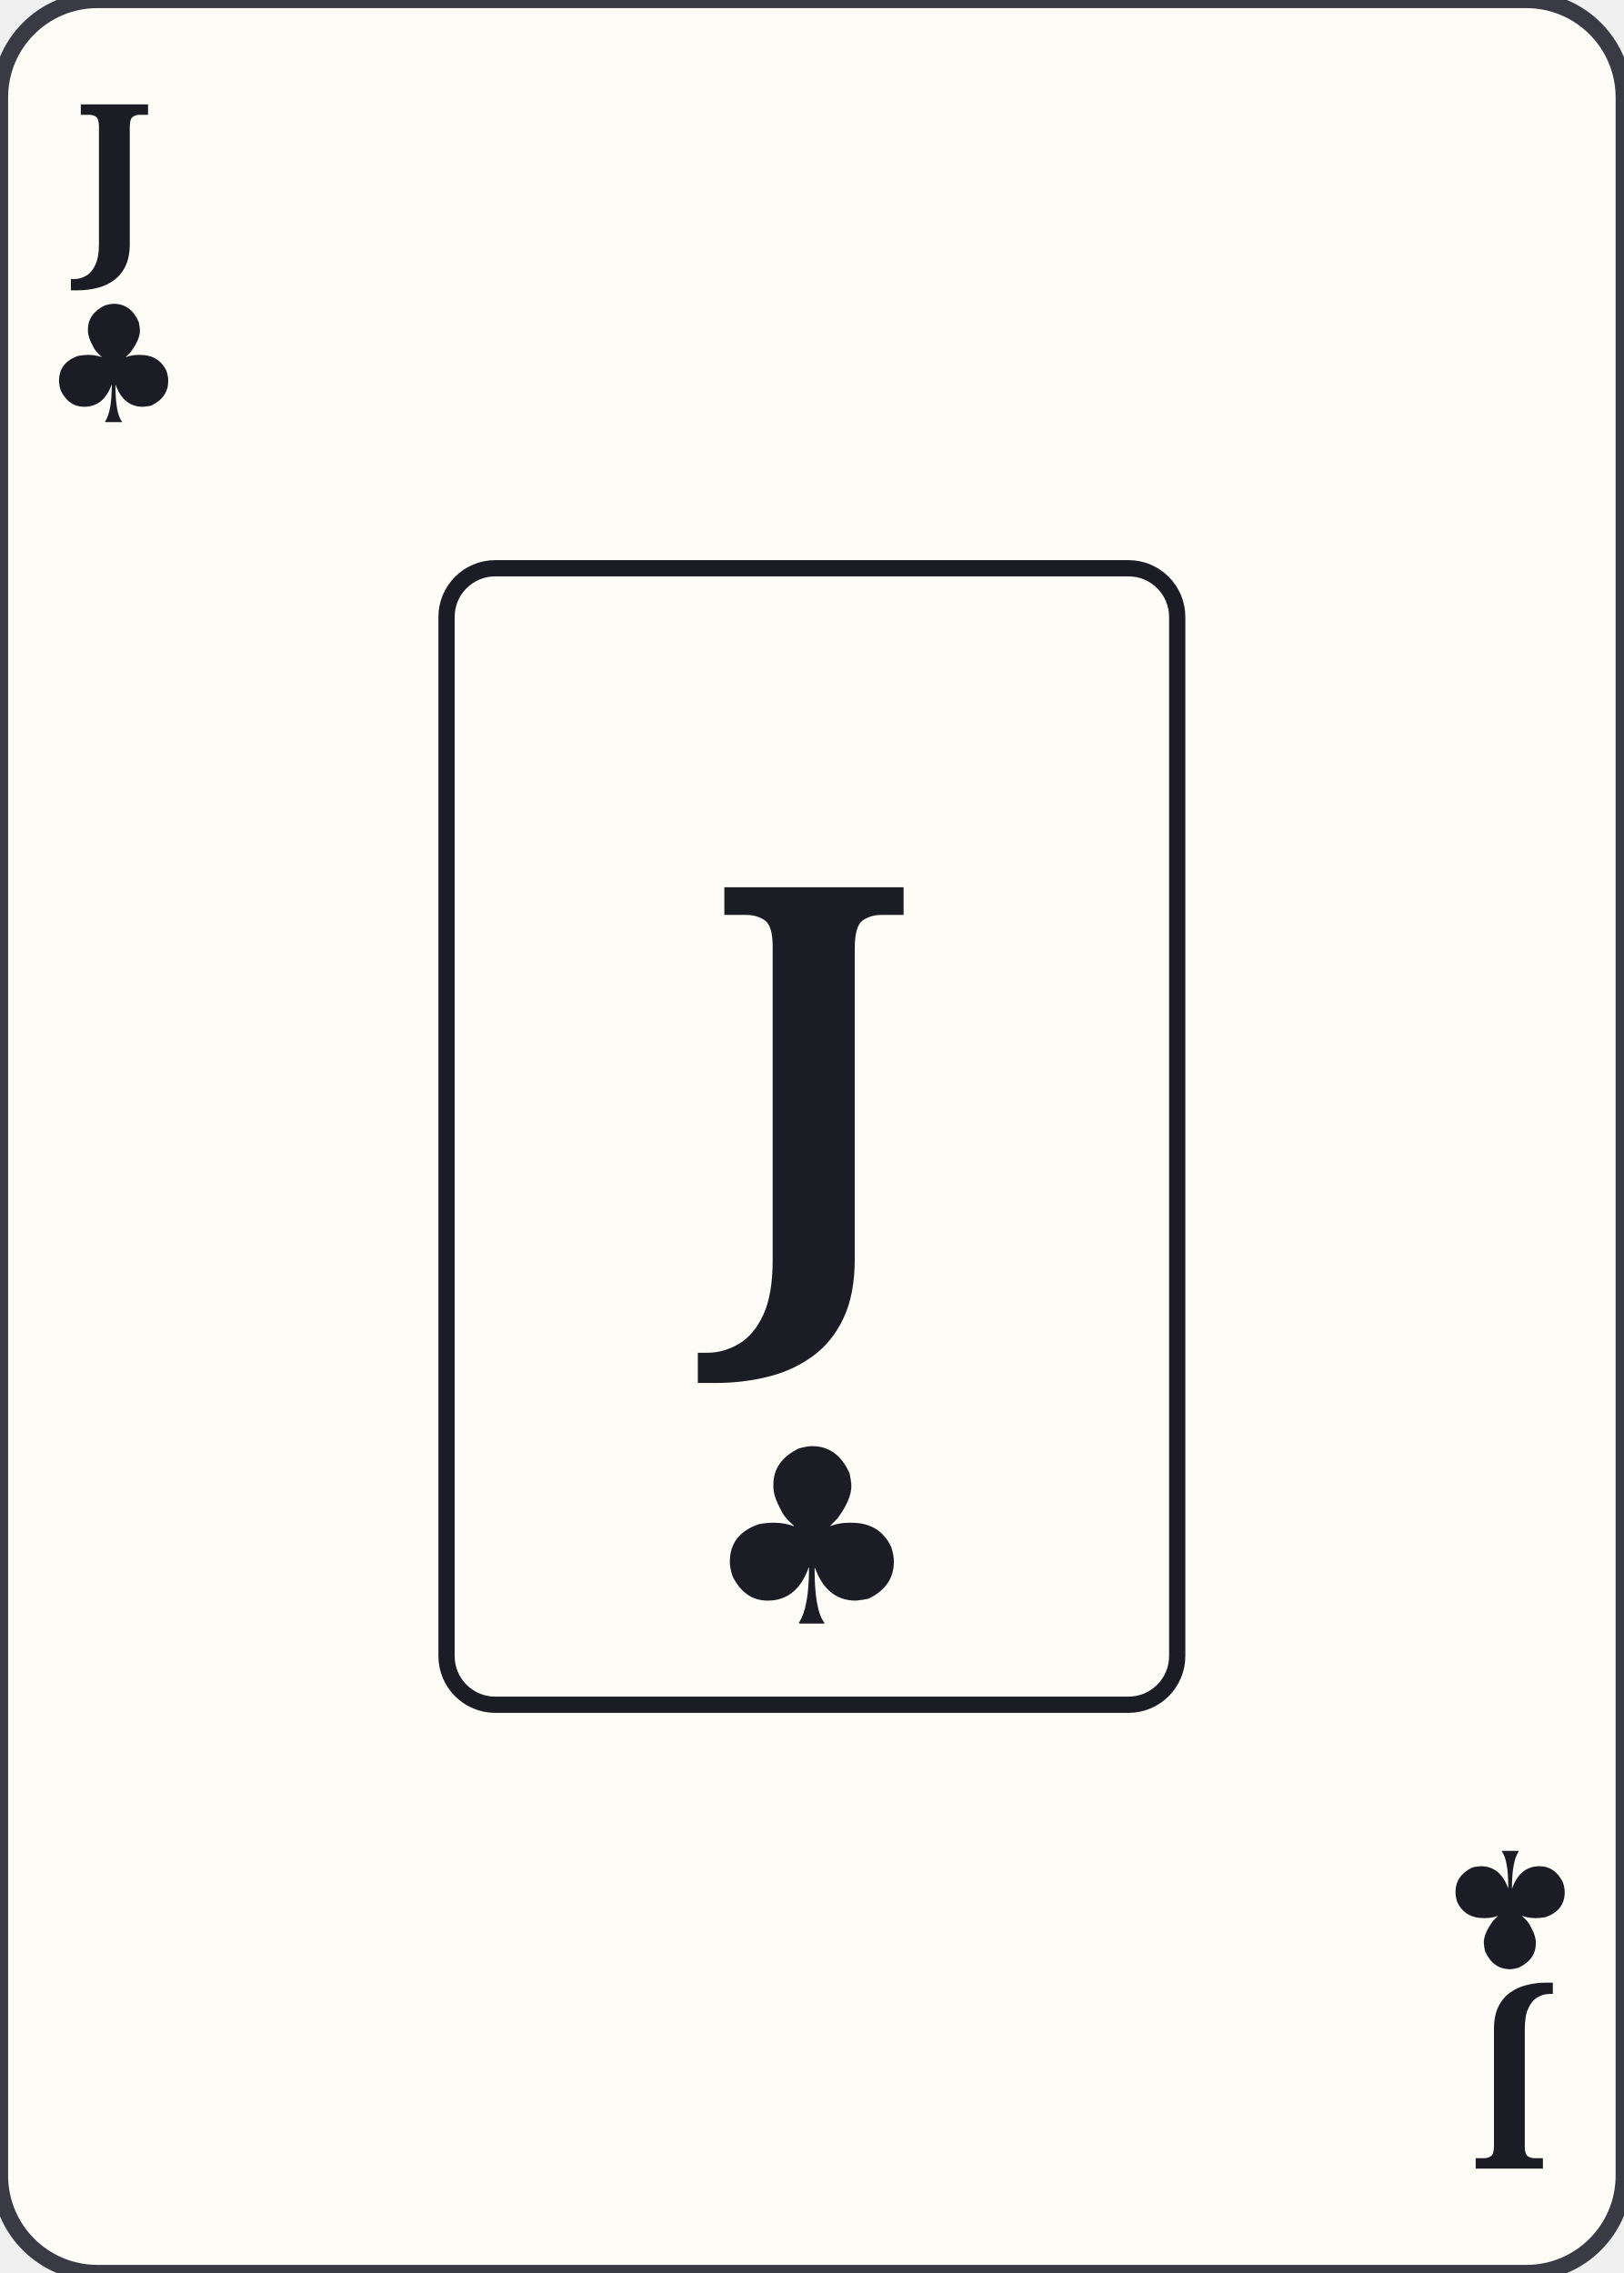
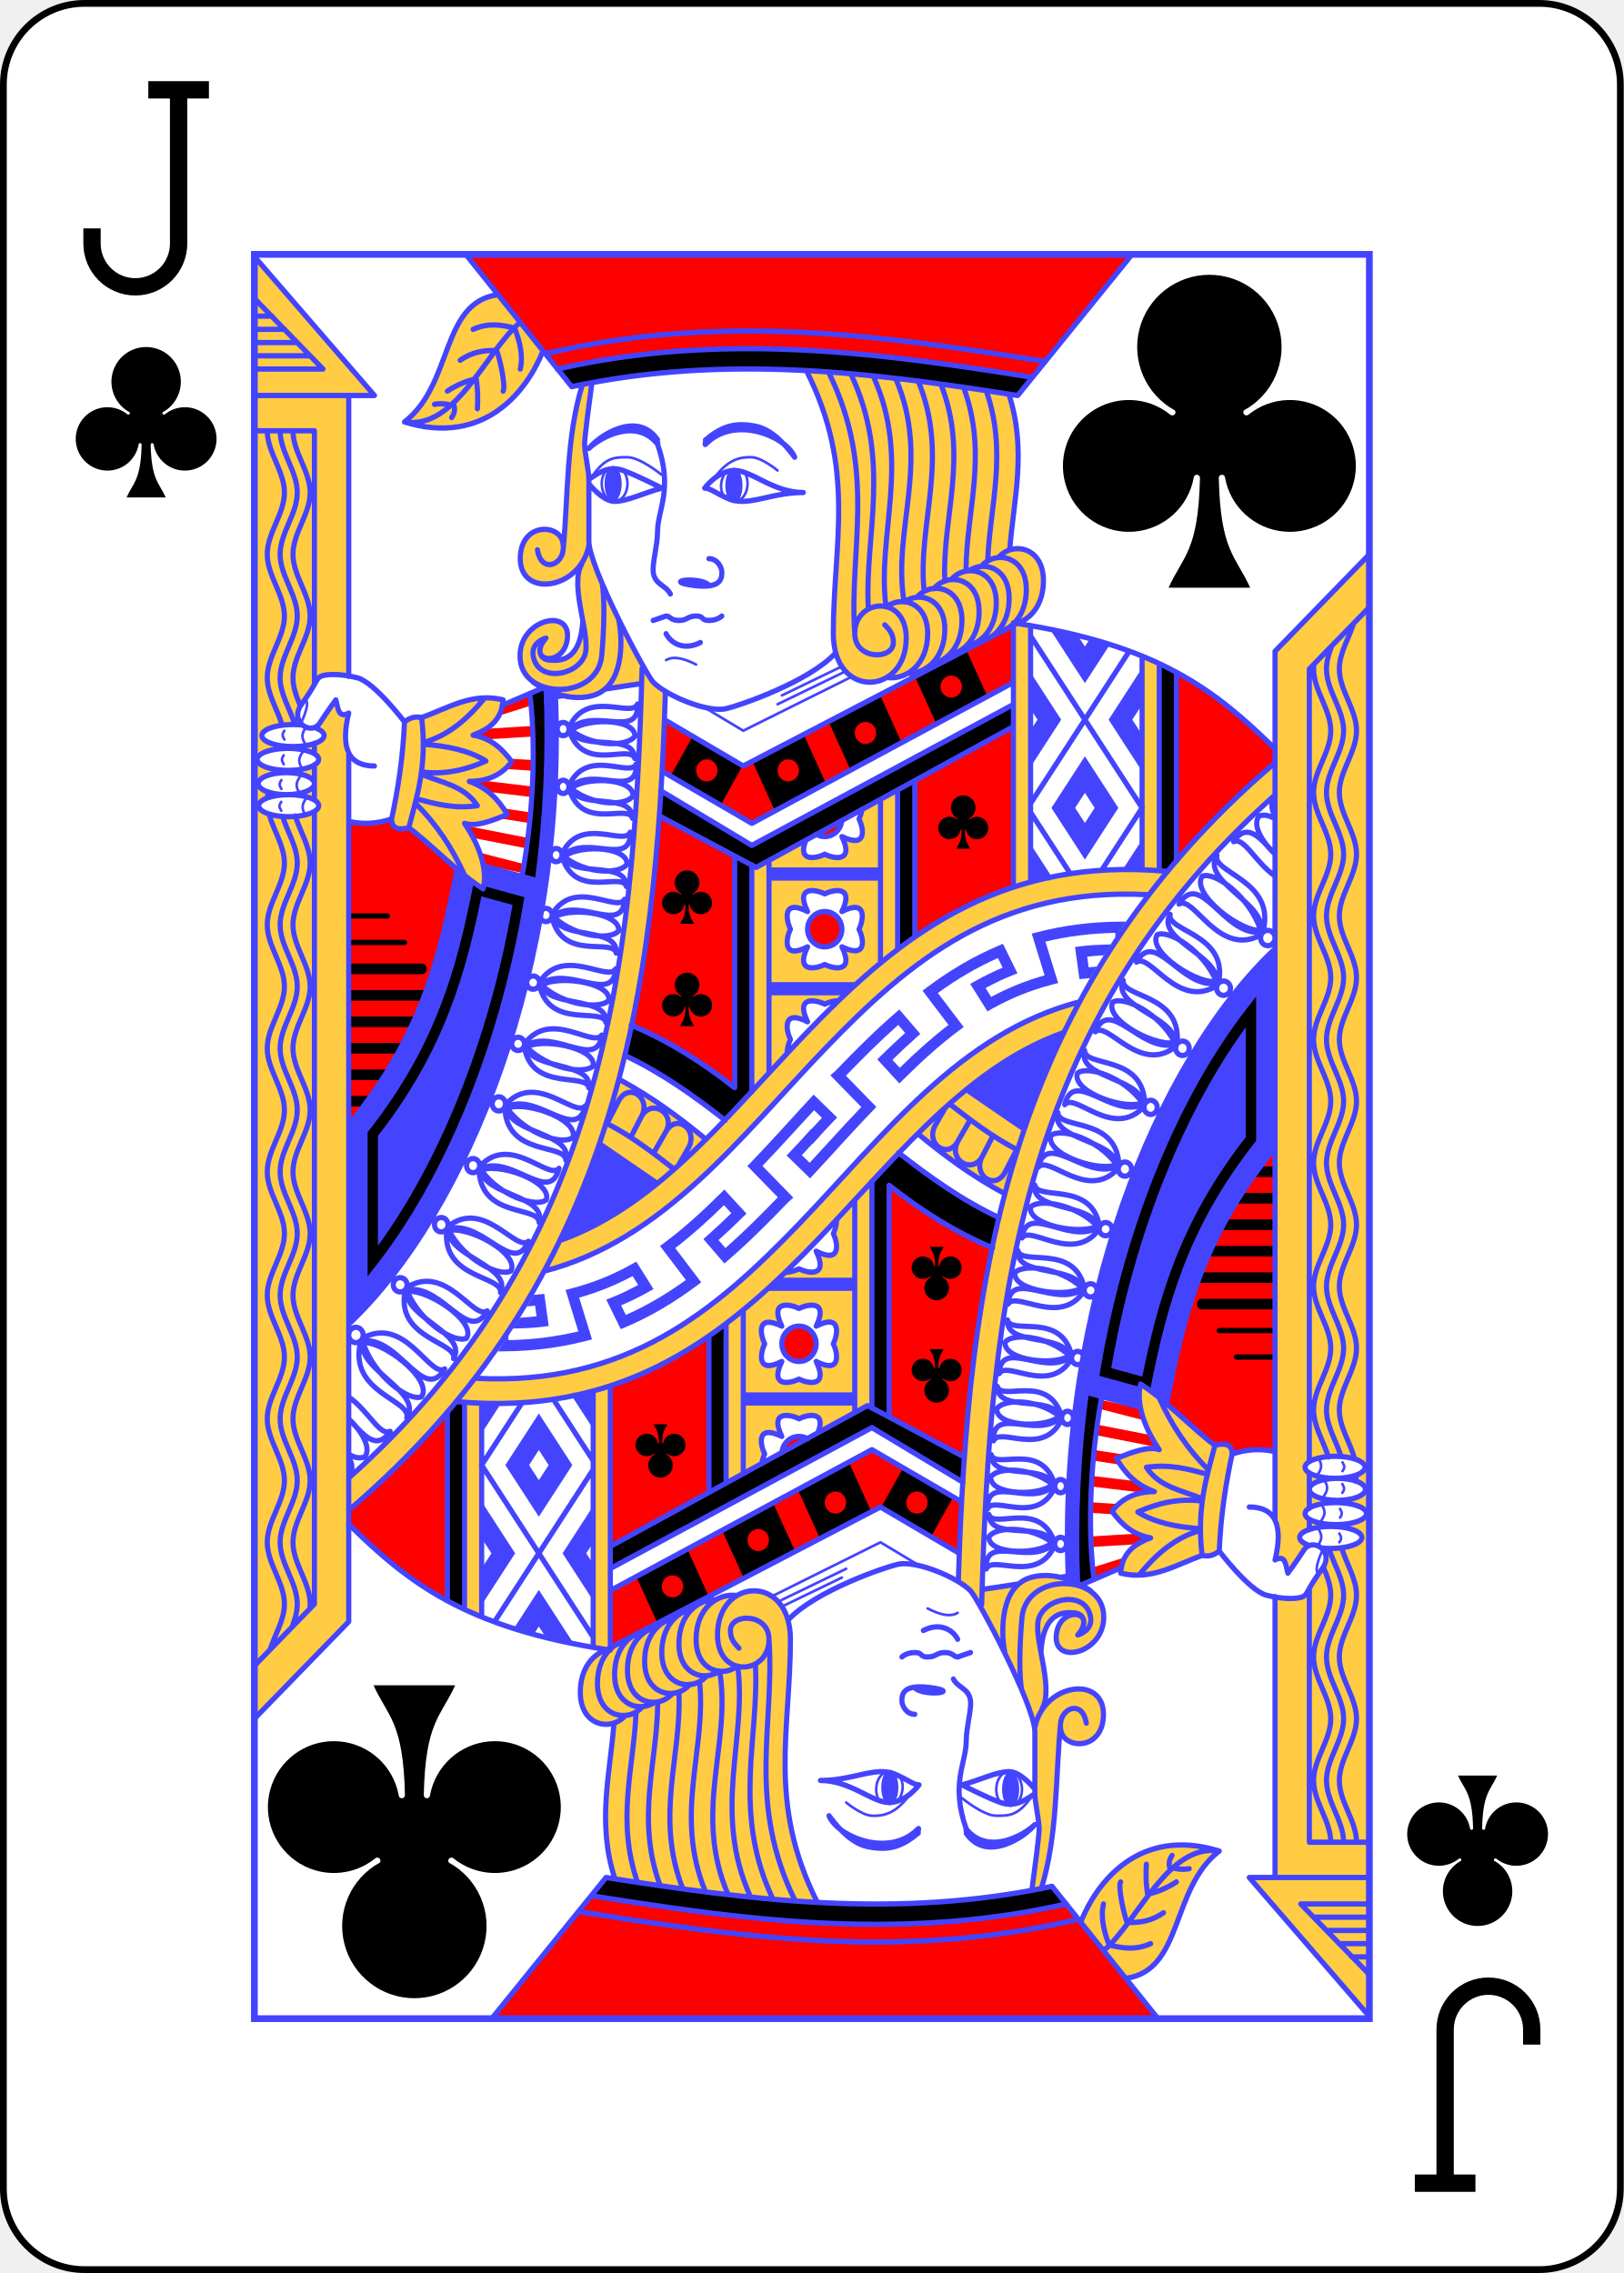
- <svg xmlns="http://www.w3.org/2000/svg" viewBox="0 0 200 280" font-family="Georgia, serif">
-   <rect width="200" height="280" rx="12" fill="#fdfcf7" stroke="#3a3a44" stroke-width="2" />
-   <text x="14" y="30" font-size="24" font-weight="bold" fill="#1c1c24" text-anchor="middle">J</text>
-   <text x="14" y="52" font-size="20" fill="#1c1c24" text-anchor="middle">♣</text>
-   <g transform="rotate(180 100.0 140.0)">
-     <text x="14" y="30" font-size="24" font-weight="bold" fill="#1c1c24" text-anchor="middle">J</text>
-     <text x="14" y="52" font-size="20" fill="#1c1c24" text-anchor="middle">♣</text>
+ <svg xmlns="http://www.w3.org/2000/svg" xmlns:xlink="http://www.w3.org/1999/xlink" class="card" face="JC" height="3.5in" preserveAspectRatio="none" viewBox="-120 -168 240 336" width="2.5in">
+   <defs>
+     <symbol id="VCJ" viewBox="-500 -500 1000 1000" preserveAspectRatio="xMinYMid">
+       <path d="M50 -460L250 -460M150 -460L150 250A100 100 0 0 1 -250 250L-250 220" stroke="black" stroke-width="80" stroke-linecap="square" stroke-miterlimit="1.5" fill="none" />
+     </symbol>
+     <symbol id="SCJ" viewBox="-600 -600 1200 1200" preserveAspectRatio="xMinYMid">
+       <path d="M30 150C35 385 85 400 130 500L-130 500C-85 400 -35 385 -30 150A10 10 0 0 0 -50 150A210 210 0 1 1 -124 -51A10 10 0 0 0 -110 -65A230 230 0 1 1 110 -65A10 10 0 0 0 124 -51A210 210 0 1 1 50 150A10 10 0 0 0 30 150Z" fill="black" />
+     </symbol>
+     <symbol id="CJ6" preserveAspectRatio="none" viewBox="0 0 1300 2000">
+       <path stroke="#44F" stroke-linecap="round" stroke-linejoin="round" stroke-width="3" fill="none" d="M524.942,513.716 570,540 696.329,478.873M61.132,535.04C54.179,543.563 55,548.227 59.572,555.454M57.437,562.749c-6.953,8.523 -6.132,13.187 -1.559,20.414M54.358,590.664c-6.953,8.523 -6.132,13.187 -1.559,20.414M61.337,615.5c-6.953,8.523 -6.132,13.187 -1.559,20.414M35,540c-3.989,5.328 -1.136,7.235 0,10M34.179,567.915c-3.989,5.328 -1.136,7.235 0,10M31.511,596.034c-3.989,5.328 -1.136,7.235 0,10M31.305,620.665c-3.989,5.328 -1.136,7.235 0,10M60,505c5,5 -5,25 -5,25M395,250c15,-20 25,-20 40,-20 15,0 40,20 40,20M535,255c15,-20 27.855,-25.694 45,-25 12.009,0.486 30,15 30,15M430.149,245.272C433.131,248.928 435,254.173 435,260c0,11.046 -6.716,20 -15,20 -8.284,0 -15,-8.954 -15,-20 0,-6.19 2.109,-11.724 5.422,-15.392M573.022,250.068C574.281,252.994 575,256.385 575,260c0,11.046 -6.716,20 -15,20 -8.284,0 -15.871,-6.052 -15.871,-17.097 0,-6.372 2.235,-12.048 5.717,-15.711M610,510l78.911,-37.135M615,500l69.819,-32.856M480,460c10.058,-6.049 25,0 35,5" />
+       <use xlink:href="#SCJ" height="75" width="75" transform="translate(504,728)scale(1,0.972)rotate(0)translate(-37,-37)" />
+       <use xlink:href="#SCJ" height="75" width="75" transform="translate(504,844)scale(1,0.972)rotate(0)translate(-37,-37)" />
+       <use xlink:href="#SCJ" height="75" width="75" transform="translate(826,643)scale(1,0.972)rotate(0)translate(-37,-37)" />
+     </symbol>
+     <symbol id="CJ5" preserveAspectRatio="none" viewBox="0 0 1300 2000">
+       <path stroke="#44F" stroke-linecap="round" stroke-linejoin="round" stroke-width="6" fill="none" d="M921.558,121.325l-25.06,-3.831C790.986,101.362 682.195,86.319 569.248,86.885 501.48,87.224 432.215,93.183 361.268,107.896l-22.184,4.6M425,415c5,25 5,75 -30,85 -35,10 -70,-15 -70,-15M110,478.448V160M7.4505806e-8,1660 110,1550V565.476M109.952,1423.791C424.079,1162.69 468.218,839.167 479.238,495.464M355.727,1118.101C598.778,1034.369 691.652,666.23 1063.973,699.43M337.798,1152.659C477.381,1117.627 566.804,1000.211 664.916,900.932 763.64,801.032 867.291,716.741 1042.07,725.935M452.012,469.223C442.44,813.792 407.376,1129.21 110,1387.2M1075,473.933v213.595M1055,464.08V698.413M1035,455.46V697.397M905,420.772V711.33M885,417.693V717.28M888.351,418.243C1053.687,443.043 1120.384,493.996 1190.053,560.563M411.109,985.253c28.188,14.13 52.952,32.587 77.586,51.208M425.075,935.134c39.019,20.444 70.871,43.709 100.957,67.668M431.664,907.977c43.893,20.069 81.163,46.299 117.275,73.608M439.2,873.673c45.425,18.698 84.554,43.2 120.342,70.782M475.757,586.08 580,645 885.052,485.211M473.693,607.988 580,670 885.077,510.198M472.061,636.489 585,695 884.973,535.337M560,682.157V944.565M580,692.027V949.354M600,686.947V927.439M730,617.816V803.492M750,607.245v180.717M770,596.88v176.713M478.285,527.592 570,580 889.196,418.274M685,765a20,20 0 0 0 -20,-20 20,20 0 0 0 -20,20 20,20 0 0 0 20,20 20,20 0 0 0 20,-20v0M645,745c-15,-30 10,-25 20,-20 10,-5 35,-10 20,20 30,-15 25,10 20,20 5,10 10.599,34.355 -20,20 15,30 -10,25 -20,20 -10,5 -35,10 -20,-20 -30,15 -25,-10 -20,-20 -5,-10 -10,-35 20,-20v0M621.222,904.551C621.281,899.512 623.141,893.719 625,890c-5,-10 -10,-35 20,-20 -15,-30 10,-25 20,-20 3.933,-1.966 10.186,-3.933 15.413,-3.77M654.932,657.285C657.889,659.011 661.329,660 665,660c10.345,0 18.856,-7.855 19.894,-17.926M708.47,629.032C707.858,633.057 706.429,637.142 705,640c5,10 10.599,34.355 -20,20 15,30 -10,25 -20,20 -9.483,4.741 -32.455,9.483 -22.013,-15.623M402.493,1008.329l67.145,44.763M905.363,433.044l129.765,194.647M1035.361,626.959l-47.642,71.463M905.819,633.729l45.682,68.523M1019.995,450.008C981.781,507.328 942.838,565.743 905.982,621.026M905.55,674.789l21.318,31.977M1016.166,697.213 1035,668.963M438.925,1000.675l12.606,-23.725c12.105,-20.216 39.571,-3.424 28.547,17.131l-14.461,24.478M480.078,994.081c12.105,-20.216 37.365,-2.357 26.341,18.198l-12.107,20.494M411.109,985.253l14.081,-26.502c12.105,-20.216 37.365,-2.356 26.341,18.198M70,487.069V200H1.1920929e-6M70,566.092V554.187M70,618.432V578.407M-1.4901161e-7,1600 70,1530V631.363M2.9802322e-7,160H140L0,2.5M0,130H80L-1.1920929e-6,50M315,895a7.5,7.5 0 0 1 -7.5,7.5 7.5,7.5 0 0 1 -7.5,-7.5 7.5,7.5 0 0 1 7.5,-7.5 7.5,7.5 0 0 1 7.5,7.5v0M315,895c30,-40 80,5 90,-10M315,900c9.92,49.006 72.409,27.159 75,45M317.967,896.204C350.854,878.304 400,925 405,885M390,945C395,915 323.67,924.636 317.582,898.758 342.271,923.29 385,930 395,920M395,920c4.031,-20.98 -63.401,-33.217 -80,-20M332.448,825.126a7.46,7.5 0 0 1 -7.022,7.916 7.46,7.5 0 0 1 -7.874,-7.059 7.46,7.5 0 0 1 7.022,-7.916 7.46,7.5 0 0 1 7.874,7.059v0M332.448,825.126C359.967,783.477 412.179,825.547 421.257,810M332.732,830.118c12.637,48.359 73.452,22.978 77.039,40.641M335.463,826.158C367.105,806.409 418.565,850.22 421.257,810M409.771,870.759c3.26,-30.237 -67.029,-16.541 -74.545,-42.029 25.912,23.081 68.727,27.339 78.089,16.784M413.316,845.514c2.811,-21.176 -64.85,-29.54 -80.583,-15.396M347.101,748.305a7.124,7.5 0 0 1 -6.53,8.077 7.124,7.5 0 0 1 -7.673,-6.874 7.124,7.5 0 0 1 6.53,-8.077 7.124,7.5 0 0 1 7.673,6.874v0M347.101,748.305c25.358,-42.277 76.13,-1.433 84.456,-17.186M347.482,753.289c13.127,48.052 70.631,21.264 74.443,38.839M350.003,749.266c29.776,-20.479 79.868,22.124 81.555,-18.148M421.926,792.128c2.449,-30.304 -64.357,-14.978 -72.093,-40.284 25.246,22.473 66.216,25.734 74.922,14.964M424.755,766.808c2.218,-21.236 -62.563,-28.025 -77.273,-13.519M358.61,679.76a6.852,7.5 0 0 1 -5.624,8.638 6.852,7.5 0 0 1 -7.892,-6.155 6.852,7.5 0 0 1 5.624,-8.638 6.852,7.5 0 0 1 7.892,6.155v0M358.61,679.76C379.592,635.345 431.45,671.448 438.192,655M359.366,684.691c16.35,46.688 69.351,14.799 74.384,31.965M361.466,680.455C388.391,657.359 439.736,695.276 438.192,655M433.751,716.655c-0.032,-30.414 -62.847,-9.104 -72.245,-33.617 25.956,20.107 65.471,19.651 72.969,8.134M434.475,691.172c0.459,-21.358 -62.151,-22.264 -75.108,-6.482M366.668,602.411a6.762,7.5 0 0 1 -5.549,8.638 6.762,7.5 0 0 1 -7.788,-6.155 6.762,7.5 0 0 1 5.549,-8.638 6.762,7.5 0 0 1 7.788,6.155v0M366.668,602.411c20.705,-44.414 71.877,-8.311 78.53,-24.76M367.415,607.342c16.134,46.688 68.434,14.799 73.4,31.965M369.486,603.107c26.57,-23.096 77.235,14.821 75.712,-25.455M440.815,639.307c-0.031,-30.414 -62.016,-9.104 -71.29,-33.617 25.613,20.107 64.605,19.651 72.004,8.134M441.53,613.824c0.453,-21.358 -61.329,-22.264 -74.115,-6.482M366.798,536.693a6.924,7.5 0 0 1 -5.482,8.789 6.924,7.5 0 0 1 -8.114,-5.938 6.924,7.5 0 0 1 5.482,-8.789 6.924,7.5 0 0 1 8.114,5.938v0M366.798,536.693c20.172,-44.973 73.387,-10.296 79.819,-26.923M367.675,541.602c17.59,46.227 70.395,12.902 75.874,29.925M369.698,537.311c26.667,-23.823 79.405,12.68 76.918,-27.541M443.549,571.527c-0.732,-30.403 -63.693,-7.386 -73.751,-31.635 26.682,19.392 66.587,17.859 73.896,6.14M443.694,546.033c-0.028,-21.364 -63.293,-20.561 -76.019,-4.43M292.672,964.013a7.73,8.033 0 0 1 -8.614,6.994 7.73,8.033 0 0 1 -6.73,-8.952 7.73,8.033 0 0 1 8.614,-6.994 7.73,8.033 0 0 1 6.73,8.952v0M292.672,964.013c35.714,-38.606 81.208,15.762 93.322,1.121M292.044,969.328c3.99,53.393 70.658,38.328 71.067,57.632M295.556,965.68c35.891,-14.734 80.297,41.325 90.438,-0.546M363.111,1026.96c8.884,-31.239 -65.294,-30.31 -68.269,-58.615 22.173,29.303 65.039,42.016 76.525,32.691M371.367,1001.036c6.76,-21.777 -60.682,-43.591 -79.323,-31.708M262.606,1034.063a7.673,8.013 0 0 1 -8.611,6.894 7.673,8.013 0 0 1 -6.601,-8.994 7.673,8.013 0 0 1 8.611,-6.894 7.673,8.013 0 0 1 6.601,8.994v0M262.606,1034.063c35.786,-38.169 80.465,16.492 92.617,2.003M261.936,1039.359c3.494,53.295 69.797,38.901 70.034,58.16M265.454,1035.753c35.752,-14.356 79.338,41.981 89.769,0.313M331.971,1097.518c9.091,-31.076 -64.543,-30.852 -67.249,-59.113 21.752,29.439 64.188,42.526 75.67,33.333M340.392,1071.738c6.9,-21.658 -59.849,-44.056 -78.455,-32.38M225.491,1102.246a7.898,8.152 0 0 1 -9.769,5.591 7.898,8.152 0 0 1 -5.417,-10.083 7.898,8.152 0 0 1 9.769,-5.591 7.898,8.152 0 0 1 5.417,10.082v0M225.491,1102.246c41.975,-32.813 79.539,29.179 94.014,16.5M224.041,1107.47c-4.174,54.177 65.425,50.06 62.873,69.478M228.146,1104.392c38.486,-8.856 74.694,54.653 91.36,14.353M286.914,1176.948c13.765,-29.85 -61.243,-41.14 -59.898,-70.002 17.877,33.026 59.188,52.832 72.213,45.377M299.228,1152.323c10.167,-20.715 -54.549,-53.693 -75.187,-44.852M177.494,1171.167a8.084,8.122 0 0 1 -10.525,4.484 8.084,8.122 0 0 1 -4.463,-10.574 8.084,8.122 0 0 1 10.525,-4.484 8.084,8.122 0 0 1 4.463,10.574v0M177.494,1171.167c46.141,-27.976 77.917,37.499 93.971,26.5M175.474,1176.186c-9.891,53.225 61.377,56.663 56.757,75.625M179.973,1173.58c40.094,-4.617 70.332,62.213 91.492,24.087M232.231,1251.811c17.119,-28.087 -58.05,-47.373 -53.675,-75.823 14.756,34.651 54.74,58.735 68.774,52.755M247.329,1228.744c12.506,-19.426 -49.929,-59.087 -71.856,-52.557M126.003,1228.766a8.414,8.715 0 0 1 -11.224,4.094 8.414,8.715 0 0 1 -3.952,-11.625 8.414,8.715 0 0 1 11.224,-4.093 8.414,8.715 0 0 1 3.952,11.625v0M126.003,1228.766c49.745,-26.853 78.519,45.407 95.909,34.709M123.579,1234.005c-13.721,56.334 60.095,64.816 54.068,84.812M128.422,1231.516c41.952,-2.244 69.039,71.364 93.49,31.959M177.647,1318.817c19.603,-28.926 -57.24,-54.644 -50.853,-84.816 13.087,38.103 53.066,66.588 68.032,61.13M194.826,1295.13c14.25,-19.961 -48.045,-66.641 -71.247,-61.125M110.323,1212.531C248.864,1085.094 364.673,805.728 350.93,497.689M128.501,1363.393C136.699,1353.801 126.187,1335.136 110,1320M110,1360c7.738,5.039 13.609,4.707 18.501,3.393M110,1385c5.306,-6.524 4.355,-12.857 1.003,-19.872M110,1320c17.689,18.562 31.778,36.964 48.471,14.665M110.704,1295.793c22.171,15.196 35.716,44.344 47.538,38.425M110.313,986.836C198.985,880.847 217.434,789.003 236.453,697.044M15,200c0,24.267 20,45.733 20,70 0,24.267 -20,45.733 -20,70M17.257,634.906C22.489,653.366 35,670.807 35,690c0,24.267 -20,45.733 -20,70M16.199,609.324c-0.448,2.082 -0.786,4.178 -0.988,6.295M15,340c0,24.267 20,45.733 20,70 0,24.267 -20,45.733 -20,70 0,18.667 11.834,35.676 17.296,53.577M15,760c0,24.267 20,45.733 20,70 0,24.267 -20,45.733 -20,70 0,24.267 20,45.733 20,70 0,24.267 -20,45.733 -20,70 0,24.267 20,45.733 20,70 0,24.267 -20,45.733 -20,70 0,24.267 20,45.733 20,70 0,24.267 -20,45.733 -20,70 0,24.267 20,45.733 20,70 0,24.267 -20,45.733 -20,70 0,24.267 20,45.733 20,70 0,17.992 -10.994,34.445 -16.68,51.641M30,200c0,24.267 20,45.733 20,70 0,24.267 -20,45.733 -20,70M33.147,637.832C38.78,655.219 50,671.824 50,690c0,24.267 -20,45.733 -20,70M30,340c0,24.267 20,45.733 20,70 0,24.267 -20,45.733 -20,70 0,18.209 11.261,34.842 16.883,52.264M30,760c0,24.267 20,45.733 20,70 0,24.267 -20,45.733 -20,70 0,24.267 20,45.733 20,70 0,24.267 -20,45.733 -20,70 0,24.267 20,45.733 20,70 0,24.267 -20,45.733 -20,70 0,24.267 20,45.733 20,70 0,24.267 -20,45.733 -20,70 0,24.267 20,45.733 20,70 0,24.267 -20,45.733 -20,70 0,24.267 20,45.733 20,70 0,8.743 -2.596,17.123 -5.918,25.401M45,200c0,24.267 20,45.733 20,70 0,24.267 -20,45.733 -20,70M47.774,636.652C53.267,654.469 65,671.413 65,690c0,24.267 -20,45.733 -20,70M45,340c0,24.267 20,45.733 20,70 0,24.267 -20,45.733 -20,70 0,11.029 4.131,21.479 8.638,31.876M45,760c0,24.267 20,45.733 20,70 0,24.267 -20,45.733 -20,70 0,24.267 20,45.733 20,70 0,24.267 -20,45.733 -20,70 0,24.267 20,45.733 20,70 0,24.267 -20,45.733 -20,70 0,24.267 20,45.733 20,70 0,24.267 -20,45.733 -20,70 0,24.267 20,45.733 20,70 0,24.267 -20,45.733 -20,70 0,24.267 20,45.733 20,70 0,1.502 -0.077,2.993 -0.22,4.475M9.747479e-5,115H64.039M3.2732335e-4,100H48.851M-3.7619512e-4,85 35.304,85M3.2874958e-5,70H20.525M140,580c-29.951,-0.016 -40.027,-19.94 -30,-60 -12.409,6.549 -12.465,-6.157 -15,-15 0,0 -8.695,11.232 -18.695,26.232C66.305,546.232 40,530 55,510c15,-20 16.464,-26.464 20,-30 5,-5 25,-5 45,0 20,5 55,50 55,50 -1.704,40.187 -7.501,76.003 -15,110 -16.58,5.561 -33.036,6.416 -49.377,2.902M71.373,536.894c6.157,2.24 9.933,5.263 9.933,8.591 0,6.904 -16.254,12.5 -36.305,12.5 -20.051,0 -36.305,-5.596 -36.305,-12.5 0,-6.904 16.254,-12.5 36.305,-12.5 3.53,0 6.943,0.173 10.17,0.497M75,572.5A35.858,12.5 0 0 1 39.142,585 35.858,12.5 0 0 1 3.284,572.5 35.858,12.5 0 0 1 39.142,560 35.858,12.5 0 0 1 75,572.5v0M70,600A32.742,12.5 0 0 1 37.258,612.5 32.742,12.5 0 0 1 4.516,600 32.742,12.5 0 0 1 37.258,587.5 32.742,12.5 0 0 1 70,600v0M75,625A35,12.5 0 0 1 40,637.5 35,12.5 0 0 1 5,625 35,12.5 0 0 1 40,612.5 35,12.5 0 0 1 75,625v0M175,530c9.012,-6.7 14.397,-5.617 20,-5 6.602,53.925 -5.186,88.42 -15,125 -13.357,3.344 -19.993,-0.02 -20,-10M195,525c30,-10 58.099,-28.711 95,-20 -0.465,7.087 -2.195,12.971 -4.912,17.916C278.989,534.014 267.914,540.382 255,545c21.582,3.661 34.214,15.941 45,30 -10.033,13.449 -26.229,22.431 -49.384,22.463C271.315,604.685 284.062,617.311 295,635c-18.492,7.153 -37.007,14.354 -50,10 19.289,27.697 26.761,54.112 21.773,74.31C237.075,701.195 205.063,667.576 180,650M268.591,502.865c-19.968,23.703 -42.549,42.82 -71.627,50.534l0.314,2.014c27.151,1.82 53.022,6.851 72.722,18.898 -24.548,10.717 -49.297,15.727 -74.99,12.402l-0.156,2.753C218.159,598.765 244.968,602.452 260,625c-27.967,3.853 -49.066,-2.197 -70.957,-7.729l-1.28,4.911c23.946,23.099 43.122,50.723 57.776,82.638M409.668,492.691c15.885,-2.427 31.2,-4.718 41.922,-6.162M340.523,503.13c2.789,-0.3 10.017,-1.362 19.685,-2.832M288.81,511.329l47.735,-19.89 3.637,2.778C343.136,565.525 339.937,637.433 330,710l-62.98,-16.795M321.054,497.738c0.589,4.567 1.12,9.137 1.594,13.711 6.125,64.647 0.077,137.84 -10.709,193.962M643.803,132.176C701.96,244.697 675,327.057 675,430c0,75 85,70 85,5 0,-50 -60,-45.311 -60,-5 0,30 45,30 45,10 0,-10 -5,-15 -10,-20M669.34,133.266C726.4,245.602 693.068,334.167 700,430M695.19,135.073c48.26,98.566 16.053,183.258 20.658,266.387M721.351,137.594c45.155,96.517 4.146,179.666 15.029,261.376M747.735,140.737c41.294,93.23 -4.038,170.597 9.712,252.602M773.953,143.54c37.352,87.708 -1.183,161.463 6.958,238.512M800.409,147.046c33.11,81.81 1.072,151.58 4.616,223.483M827.096,151.351c28.605,75.469 2.72,140.801 2.651,207.295M853.334,154.703c24.951,69.449 4.407,130.388 1.698,191.728M879.702,158.639c21.365,63.523 5.329,120.003 1.027,176.354M737.198,479.634C760.06,482.813 785,465.209 785,430c0,-35.779 -30.724,-43.554 -48.2,-30.312M761.394,474.984C783.006,475.603 805,458.064 805,425c0,-35.174 -29.693,-43.284 -47.303,-30.966M789.49,464.367C808.171,460.965 825,443.922 825,415c0,-38.859 -36.24,-44.685 -52.39,-26.43M809.418,454.38C828.128,451.009 845,433.959 845,405c0,-39.224 -36.924,-44.792 -52.84,-25.909M829.835,444.303C848.378,440.754 865,423.744 865,395c0,-39 -36.504,-44.727 -52.566,-26.23M846.344,438.983C864.27,434.82 880,417.962 880,390c0,-34.529 -28.614,-42.977 -46.321,-31.623M867.705,428.641C885.059,423.957 900,407.252 900,380c0,-39.087 -36.667,-44.753 -52.673,-26.106M887.601,418.669C904.999,414.024 920,397.306 920,370c0,-38.91 -36.337,-44.701 -52.455,-26.357M393.488,145.734C390.692,165.756 385,207.455 385,215c0,10 5,30 5,40v70c0,30 67.094,152.094 75,160 15,15 63.177,34.874 85,30 15.768,-3.522 96.225,-30.183 127.661,-63.115M382.576,147.228C363.268,207.665 366.103,272.149 360,335c-1.733,17.844 -25.582,26.283 -30,0M390,330c-10,50 -80,60 -80,15 0,-43.271 50,-40 50,-15M381.642,351.232c-15,25 12.013,83.236 3.358,103.768 -9.923,23.54 -55,30 -60,0 -2.599,-15.596 15,-20 15,-20M382.947,415C380.073,463.281 354.797,460.347 345,460 330.009,459.469 330,445 340,435M405.624,373.525c4.031,25.81 0.439,70.852 -0.624,81.475 -5,50 -90,50 -95,5 -5,-45 58.774,-61.204 55,-25 -3.544,33.995 -49.455,27.568 -25,0M480,430c5,10 20,20 40,10M465,415l15,-5c5,0 5,5 15,5 10,0 10,-5 20,-5 10,0 5,5 15,5 10,0 15,-5 15,-5M390,220c11.318,-14.134 56.376,-43.415 80,-10 -1.399,-1.496 1.277,6.539 0,5 -25.008,-30.136 -66.371,-7.783 -80,5v0M630,230c-5.438,-6.79 -22.697,-30.539 -45,-35 -25,-5 -40,0 -59.073,15.401 1.399,-1.496 -1.412,6.416 0,5C560.27,180.947 621.088,207.036 630,230v0M470,215c18.673,51.658 0,74.505 0,100 0,15 -6.095,35.06 -5,45 1.595,14.471 15,15 20,25M530,375c-10,-10 -55,-5 -20,0 35,5 35,-7.929 35,-15 0,-5 -5,-15 -15,-15M525,265c0,0 15,-20 35,-20 20,0 45,25 80,25 -30,0 -50.011,9.323 -70,10 -20.501,0.695 -35,-15 -45,-15M390,255c15,-10 25,-15 40,-10 15,5 45,20 45,20M475,265c-20,5 -40,15 -55,15 -14.142,0 -30,-20 -30,-20M246.471,5.6251884e-5 370,150c180.66,-37.466 351.908,-15.7 520,10L1023.334,-3.2305717e-4M906.793,139.3l-13.317,-2.036C788.176,121.164 680.547,106.362 569.412,106.902c-66.681,0.324 -134.623,6.172 -204.082,20.576l-12.231,2.537M284.046,45.688C216.752,54.57 232.09,147.182 175,190c93.311,27.993 143.088,-35.437 161.516,-80.608M175,190c59.989,9.229 94.425,-79.494 134.753,-112.881M310,130c3.622,-15.522 -0.587,-31.178 -6.695,-46.867M255,85c18.364,-7.903 33.498,-4.91 48.503,-1.481M240,120c13.663,-9.296 27.374,-11.325 41.122,-10.975M290,155c3.267,-4.481 -3.393,-36.023 -7.714,-46.574M225,155c11.905,-7.533 22.973,-11.691 33.555,-13.886M260,175c0.69,-8.732 0.615,-23.442 -1.616,-34.617M210,170c7.27,-1.286 13.646,-0.613 19.568,1.056M230,185c4.485,-6.253 3.934,-11.496 1.8,-16.426" />
+     </symbol>
+     <symbol id="CJ4" preserveAspectRatio="none" viewBox="0 0 1300 2000">
+       <path fill="black" d="M585,695 472.144,635.82c0.731,-9.553 1.333,-18.454 1.721,-27.602L580,670 885.039,509.676l-0.052,25.052zM439.549,873.41c-2.199,11.53 -4.911,23.275 -7.841,34.769 43.85,19.867 81.12,46.098 116.906,73.455 10.373,-10.761 21.013,-21.807 31.527,-32.624l-0.117,-256.779 -20.258,-10.249 0.006,262.529C523.754,916.873 484.625,892.371 439.549,873.41ZM750.265,787.769l-0.604,-180.377 20.091,-10.554 0.412,176.779c-6.544,4.531 -13.14,9.182 -19.899,14.152zM1075.185,473.913c-6.31,-3.433 -13.043,-6.744 -20.117,-9.89l-0.189,234.525c2.932,0.357 6.003,0.605 9.371,1.009 3.682,-3.877 7.134,-7.871 10.693,-11.942zM330,710c10.133,-73.998 13.259,-147.311 10,-220l-18.949,7.817c0.592,4.488 1.123,9.058 1.597,13.631 6.125,64.647 0.077,137.84 -10.633,193.869zM110.427,966h16.215l9.031,-12h-25.041zM110.222,936h38.588L155,924h-45.599zM110.304,876h72.578l4.926,-12h-78.084zM110.427,906h56.65l6.158,-12h-63.013zM110.304,846h85.714l4.516,-12h-90.23zM110.885,816H195c3.347,0.047 6.085,-2.653 6.085,-6 0,-3.347 -2.739,-6.047 -6.085,-6h-84.696zM110.014,783H175c4.057,0.057 4.057,-6.057 0,-6h-64.986zM110.014,753H155c4.057,0.057 4.057,-6.057 0,-6h-45.567zM255.631,712.936l-1.301,6.197C236.571,803.793 214.141,893.827 133.34,993.469L132,995.121v163.473l10.682,-13.32c76.408,-95.292 141.945,-241.845 171.152,-411.162l0.934,-5.404zm9.094,14.846L301,737.455C273.075,894.628 213.409,1031.523 144,1123.869V999.309c79.262,-98.449 103.144,-188.695 120.725,-271.527zM754.336,552.862l-25.055,-53.688 -59.849,30.324 25.747,55.172M712.5,530c6.904,0 12.5,5.596 12.5,12.5 0,6.904 -5.596,12.5 -12.5,12.5 -6.904,0 -12.5,-5.596 -12.5,-12.5 0,-6.904 5.596,-12.5 12.5,-12.5zM770.068,478.361l25.159,53.913 59.387,-31.313 -24.425,-52.34zM812.5,477.5c6.904,0 12.5,5.596 12.5,12.5 0,6.904 -5.596,12.5 -12.5,12.5 -6.904,0 -12.5,-5.596 -12.5,-12.5 0,-6.904 5.596,-12.5 12.5,-12.5zM580.725,574.767l26.03,55.778 59.723,-30.594 -26.014,-55.745zM622.5,572.5c6.904,0 12.5,5.596 12.5,12.5 0,6.904 -5.596,12.5 -12.5,12.5 -6.904,0 -12.5,-5.596 -12.5,-12.5 0,-6.904 5.596,-12.5 12.5,-12.5zM510.928,546.504l-25.942,45.228 58.425,32.917 25.905,-45.162zm26.793,31.301c3.974,5.645 2.619,13.443 -3.026,17.417 -5.645,3.974 -13.443,2.619 -17.417,-3.026 -3.974,-5.645 -2.619,-13.443 3.026,-17.417 5.645,-3.974 13.443,-2.619 17.417,3.026zM906.793,139.3l-13.317,-2.036C788.176,121.164 680.547,106.362 569.412,106.902c-66.681,0.324 -134.623,6.172 -204.082,20.576l-12.119,2.405L370,150c180.66,-37.466 351.908,-15.7 520,10L906.937,139.675 1040,-20" />
+     </symbol>
+     <symbol id="CJ3" preserveAspectRatio="none" viewBox="0 0 1300 2000">
+       <path fill="#44F" d="M599.754,695h130.337l-0.205,15H600.164ZM599.754,825h103.859l-15.189,15h-87.849zM905.094,474.104l-0.1,41.316 8.055,12.08 -8.111,12.168 -0.1,41.611 35.854,-53.779zM1034.615,469.539 995.975,527.5 1035,586.037 1034.863,544.369 1023.617,527.5 1034.752,510.799ZM927.453,424.717l40.881,61.32 29.141,-43.711 -23.674,-5.953 -5.467,8.201 -7.668,-11.506zM968.334,568.963 929.309,627.5 968.334,686.037 987.846,656.77 1007.357,627.5 987.846,598.23Zm0,41.463 0.375,0.562 11.006,16.512 -11.006,16.512 -0.375,0.562L956.951,627.5ZM904.986,711.417c6.917,-1.744 13.964,-3.413 21.508,-4.781l-21.22,-31.594zM1016.282,697.266 1035,668.943l0.136,28.572c-6.24,-0.106 -12.531,-0.21 -18.854,-0.249zM355.942,1117.82c17.996,-36.037 33.178,-72.46 46.355,-109.484l67.413,44.868c-34.97,27.774 -72.264,50.526 -113.768,64.617zM998.835,782.289c-12.064,0.257 -24.521,0.617 -35.749,2.09l-6.264,0.822 5.176,36.404 5.926,-0.549c2.12,-0.196 4.247,-0.385 6.382,-0.564l7.837,-13.064c-3.163,0.24 -6.295,0.505 -9.424,0.771l-1.711,-12.023c6.353,-0.703 12.818,-1.261 19.418,-1.62l25.792,-38.153 -6.244,0.031c-35.369,0.173 -67.446,4.464 -97.201,11.936l-6.443,1.617 15.004,47.361c-22.248,6.063 -42.873,14.283 -62.326,24.422l-6.484,-10.062c10.007,-5.255 20.196,-10.129 30.734,-14.184l6.453,-2.482 -16.92,-33.457 -5.346,2.197c-29.992,12.327 -57.417,28.353 -83.215,47.127L779,834.713l30.283,38.77c-19.261,14.385 -37.967,30.71 -56.785,48.676l-8.586,-9.092c9.248,-8.733 18.515,-17.2 27.775,-25.191l4.789,-4.133 -24.512,-27.721 -4.666,3.934c-23.766,20.027 -46.627,42.187 -69.652,65.48l-6.053,5.275 36.041,35.895c-19.627,19.928 -39.408,41.356 -60.193,63.215l-9.139,-8.662c5.407,-5.58 10.742,-11.155 15.857,-16.631l4.268,-4.566 -9.135,-8.533 -4.266,4.566c-6.536,6.996 -13.086,13.999 -20.012,20.99l-4.496,4.539 27.387,25.959 4.301,-4.496c24.08,-25.18 46.478,-49.853 68.615,-72.064l4.412,-4.428 -35.529,-35.387c20.304,-20.457 40.44,-39.891 61.051,-57.586l8.035,9.088c-9.373,8.221 -18.736,16.745 -28.057,25.664l-4.486,4.293 25.793,27.316 4.547,-4.398c21.802,-21.086 43.159,-39.847 65.184,-55.799l5.25,-3.803 -30.105,-38.541c21.998,-15.54 45.136,-28.915 70.021,-39.631l5.494,10.865c-10.953,4.536 -21.63,9.585 -31.916,15.238l-5.875,3.229 20.051,31.104 5.096,-2.771c21.955,-11.94 45.269,-21.298 70.961,-27.719l6.451,-1.611 -14.881,-46.979c25.176,-5.853 52.104,-9.35 81.473,-9.92l0.029,5.027M-10,1670 110,1550M340,490c3.259,72.689 0.133,146.002 -10,220l-63.003,-16.796c1.771,9.448 1.717,18.248 -0.224,26.106 -10.168,-6.202 -20.607,-14.221 -30.633,-22.529 -18.706,92.222 -37.156,184.066 -125.984,289.528l0.005,225.474C248.841,1085.098 364.64,805.808 350.936,497.821M428.258,260a10,20 0 0 1 -10,20 10,20 0 0 1 -10,-20 10,20 0 0 1 10,-20 10,20 0 0 1 10,20zM569.129,262.032a10,20 0 0 1 -10,20 10,20 0 0 1 -10,-20 10,20 0 0 1 10,-20 10,20 0 0 1 10,20z" />
+     </symbol>
+     <symbol id="CJ2" preserveAspectRatio="none" viewBox="0 0 1300 2000">
+       <path fill="red" d="M246.471 0L370 150C550.66 112.534 721.908 134.3 890 160L1023.334 0L246.471 0zM884.787 420.898L570 580L478.186 527.742C477.311 547.675 476.399 567.389 475.531 586.553L580 645L885.053 485.211L885 484.4L884.787 420.898zM1075.055 473.844L1075.32 687.189C1109.08 648.912 1146.956 612.04 1189.938 576.455L1190.027 559.941C1155.227 527.288 1121.143 497.912 1075.055 473.844zM320.646 499.514L289.023 509.168L284.645 523.051L322.646 511.449L320.646 499.514zM324.117 534.629L270.094 537.807L259.85 544.922L270.727 549.791L325.303 546.582L324.117 534.629zM884.986 535.115L770.229 596.584L769.914 773.785C804.764 750.445 842.746 730.781 885.102 717.271L884.986 535.115zM297.209 571.627C296.62 574.304 294.729 582.004 293.547 583.42L325.326 585.406L325.334 573.385L297.209 571.627zM293.547 583.42L292.908 583.381C293.076 583.756 293.296 583.72 293.547 583.42zM257.619 594.891C251.588 594.981 268.515 606.482 272.211 609.242L324.252 615.365L324.727 603.338L263.561 596.143C260.639 595.249 258.736 594.874 257.619 594.891zM290.627 627.969C303.058 631.627 278.648 639.283 284.449 639.176L321.365 644.721L322.834 632.807L290.627 627.969zM472.061 636.488C466.166 717.611 456.427 797.028 439.416 874.025C484.625 892.37 523.754 916.873 559.771 944.51L559.783 681.676L472.061 636.488zM160 640C143.42 645.561 126.963 646.415 110.311 642.5L110.156 986.6C198.984 880.847 217.435 789.003 236.426 697.018C216.343 680.41 196.64 661.669 180 650C166.643 653.344 160.007 649.98 160 640zM684.895 642.074L654.932 657.285C657.889 659.011 661.329 660 665 660C675.345 660 683.857 652.145 684.895 642.074zM247.631 647.906L254.496 661.428L318.041 673.523L318.938 661.48L247.631 647.906zM262.609 678.219L266.17 691.477L313.281 701.51L315.637 691.475L262.609 678.219zM665 745A20 20 0 0 0 645 765A20 20 0 0 0 665 785A20 20 0 0 0 685 765A20 20 0 0 0 665 745z" />
+     </symbol>
+     <symbol id="CJ1" preserveAspectRatio="none" viewBox="0 0 1300 2000">
+       <path fill="#FC4" d="M0,2.5V1660l110,-110 -0.018,-126.234c105.296,-87.528 180.255,-182.163 233.801,-282.25 -1.872,3.513 -3.775,7.049 -5.742,10.635 139.339,-34.523 228.763,-151.939 326.875,-251.219 98.724,-99.899 202.374,-184.191 377.621,-174.982 7.526,-8.934 14.813,-17.827 21.885,-26.592 -4.277,-0.38 -8.507,-0.689 -12.711,-0.965 1.155,0.06 2.313,0.123 3.467,0.182l-0.381,-234.674c-6.481,-3.039 -12.977,-5.812 -19.758,-8.469l0.096,242.092c0.691,0.036 1.383,0.073 2.074,0.109 -159.047,-6.045 -265.297,63.26 -356.08,148.363 22.003,-20.658 44.856,-40.363 69.137,-58.227l-0.137,-180.627c-13.882,7.38 -27.815,14.802 -41.711,22.193 -0.636,3.926 -2.025,7.877 -3.418,10.664 5,10 10.599,34.355 -20,20 15,30 -10,25 -20,20 -9.483,4.741 -32.455,9.483 -22.014,-15.623l29.811,-16.09C643.528,663.861 614.288,679.411 585,695l-5.035,-2.801 0.258,256.52c-29.078,30.451 -58.047,60.053 -88.42,86.33 11.695,-10.162 23.153,-20.849 34.416,-31.988 -30.273,-24.218 -62.124,-47.482 -101.275,-67.924 -6.813,24.55 -14.315,48.867 -22.598,73.062l67.293,44.893 0.184,0.16c-34.985,27.602 -72.212,50.297 -113.846,64.631 95.578,-192 116.201,-403.263 123.262,-622.42 -17.428,-7.747 -13.268,-13.828 -27.006,-26.035 0.041,-0.67 0.071,-1.285 0.117,-1.984C431.014,428.206 390,348.455 390,325v-70c0,-10 -5,-30 -5,-40 0,-10 10,-80 10,-80l-10,5C363.674,200.667 366.173,265.689 360.268,329.611 360,304.999 310,301.729 310,345c0,37.916 49.696,36.786 71.482,5.906 -8.809,15.273 -2.759,42.101 1.586,64.871C380.073,463.281 354.797,460.347 345,460 338.205,459.759 334.498,456.651 333.396,452.396 337.372,463.072 362.419,459.759 365,435c3.774,-36.204 -60,-20 -55,25 1.226,11.03 7.257,19.357 15.369,24.953 0,0 34.631,25.047 69.631,15.047 5.769,-1.648 10.586,-4.383 14.627,-7.611 15.899,-2.121 31.18,-4.404 41.859,-5.875C441.169,824.334 402.388,1133.537 110,1387.199l-0.021,15.73 -0.119,-838.238c-4.802,-9.885 -4.813,-24.568 -0.006,-44.078v-0.541C97.595,526.439 97.524,513.807 95,505c0,0 -8.695,11.232 -18.695,26.232 -1.838,2.756 -4.227,4.45 -6.809,5.268l1.877,0.395c6.157,2.24 9.932,5.263 9.932,8.59 0,6.904 -16.254,12.5 -36.305,12.5 -20.051,0 -36.305,-5.596 -36.305,-12.5 0,-6.904 16.254,-12.5 36.305,-12.5 3.53,0 6.943,0.173 10.17,0.496l1.066,0.225C50.314,529.013 47.518,519.976 55,510c15,-20 16.464,-26.464 20,-30 4.147,-4.147 18.62,-4.842 34.848,-2.109L109.803,160H140ZM284.047,45.688C216.752,54.569 232.09,147.182 175,190 268.311,217.993 318.087,154.564 336.516,109.393ZM640,125c63.111,116.225 35,199.881 35,305 0,39.694 23.81,56.979 46.227,54.82 43.937,-3.506 110.424,-43.307 166.375,-66.15C905,414.024 920,397.306 920,370 920,360 915,329.999 880.729,334.992 885.775,268.892 906.967,202.614 865,125Zm249.127,293.311 -4.094,2.037 0.08,296.918c6.692,-2.108 13.377,-4.054 20.031,-5.891l-0.412,-290.592c-5.307,-0.83 -10.441,-1.647 -15.605,-2.473zM340,435c-2.607,2.939 -4.409,5.635 -5.553,8.07C335.618,440.293 337.494,437.506 340,435Zm-69.898,67.754C242.496,502.999 219.375,516.875 195,525c-5.603,-0.617 -10.988,-1.7 -20,5 -1.704,40.187 -7.501,76.003 -15,110 0.007,9.98 6.643,13.344 20,10 25.063,17.576 57.075,51.196 86.773,69.311C271.761,699.112 264.289,672.697 245,645c12.993,4.354 31.508,-2.847 50,-10C284.062,617.311 271.314,604.685 250.615,597.463 273.77,597.431 289.967,588.449 300,575c-10.786,-14.059 -23.418,-26.339 -45,-30 18.668,-6.676 33.492,-17.007 35,-40 -6.919,-1.633 -13.528,-2.303 -19.898,-2.246zM39.143,560A35.858,12.5 0 0 1 75,572.5 35.858,12.5 0 0 1 39.143,585 35.858,12.5 0 0 1 3.283,572.5 35.858,12.5 0 0 1 39.143,560Zm-1.885,27.5A32.742,12.5 0 0 1 70,600 32.742,12.5 0 0 1 37.258,612.5 32.742,12.5 0 0 1 4.516,600 32.742,12.5 0 0 1 37.258,587.5ZM40,612.5A35,12.5 0 0 1 75,625 35,12.5 0 0 1 40,637.5 35,12.5 0 0 1 5,625 35,12.5 0 0 1 40,612.5ZM650.322,721.221C655.391,721.25 661.25,723.125 665,725c10,-5 35,-10 20,20 30,-15 25,10 20,20 5,10 10.599,34.355 -20,20 15,30 -10,25 -20,20 -10,5 -35,10 -20,-20 -30,15 -25,-10 -20,-20 -5,-10 -10,-35 20,-20 -9.375,-18.75 -3.125,-23.828 5.322,-23.779zm0,125C655.391,846.25 661.25,848.125 665,850c3.933,-1.966 10.187,-3.932 15.414,-3.77l-14.746,14.529c0.951,-0.927 1.915,-1.84 2.869,-2.764 -4.868,4.706 -9.696,9.448 -14.488,14.221 0.146,-0.145 0.29,-0.292 0.436,-0.438l-33.262,32.771C621.282,899.512 623.141,893.719 625,890c-5,-10 -10,-35 20,-20 -9.375,-18.75 -3.125,-23.828 5.322,-23.779z" />
+     </symbol>
+     <rect id="XCJ" width="164.8" height="260.8" x="-82.4" y="-130.4" />
+   </defs>
+   <rect width="239" height="335" x="-119.5" y="-167.5" rx="12" ry="12" fill="white" stroke="black" />
+   <use width="164.8" height="260.8" x="-82.4" y="-130.4" xlink:href="#CJ1" />
+   <use transform="rotate(180)" width="164.8" height="260.8" x="-82.4" y="-130.4" xlink:href="#CJ1" />
+   <use width="164.8" height="260.8" x="-82.4" y="-130.4" xlink:href="#CJ2" />
+   <use transform="rotate(180)" width="164.8" height="260.8" x="-82.4" y="-130.4" xlink:href="#CJ2" />
+   <use width="164.8" height="260.8" x="-82.4" y="-130.4" xlink:href="#CJ3" />
+   <use transform="rotate(180)" width="164.8" height="260.8" x="-82.4" y="-130.4" xlink:href="#CJ3" />
+   <use width="164.8" height="260.8" x="-82.4" y="-130.4" xlink:href="#CJ4" />
+   <use transform="rotate(180)" width="164.8" height="260.8" x="-82.4" y="-130.4" xlink:href="#CJ4" />
+   <use width="164.8" height="260.8" x="-82.4" y="-130.4" xlink:href="#CJ5" />
+   <use transform="rotate(180)" width="164.8" height="260.8" x="-82.4" y="-130.4" xlink:href="#CJ5" />
+   <use width="164.8" height="260.8" x="-82.4" y="-130.4" xlink:href="#CJ6" />
+   <use transform="rotate(180)" width="164.8" height="260.8" x="-82.4" y="-130.4" xlink:href="#CJ6" />
+   <use xlink:href="#VCJ" height="32" width="32" x="-114.4" y="-156" />
+   <use xlink:href="#SCJ" height="26.769" width="26.769" x="-111.784" y="-119" />
+   <use xlink:href="#SCJ" height="55.68" width="55.68" x="30.915" y="-132.16" />
+   <g transform="rotate(180)">
+     <use xlink:href="#VCJ" height="32" width="32" x="-114.4" y="-156" />
+     <use xlink:href="#SCJ" height="26.769" width="26.769" x="-111.784" y="-119" />
+     <use xlink:href="#SCJ" height="55.68" width="55.68" x="30.915" y="-132.16" />
  </g>
-   <rect x="55" y="70" width="90" height="140" fill="none" stroke="#1c1c24" stroke-width="2" rx="6" />
-   <text x="100" y="155" font-size="64" font-weight="bold" fill="#1c1c24" text-anchor="middle">J</text>
-   <text x="100" y="200" font-size="30" fill="#1c1c24" text-anchor="middle">♣</text>
+   <use xlink:href="#XCJ" stroke="#44F" fill="none" />
</svg>
